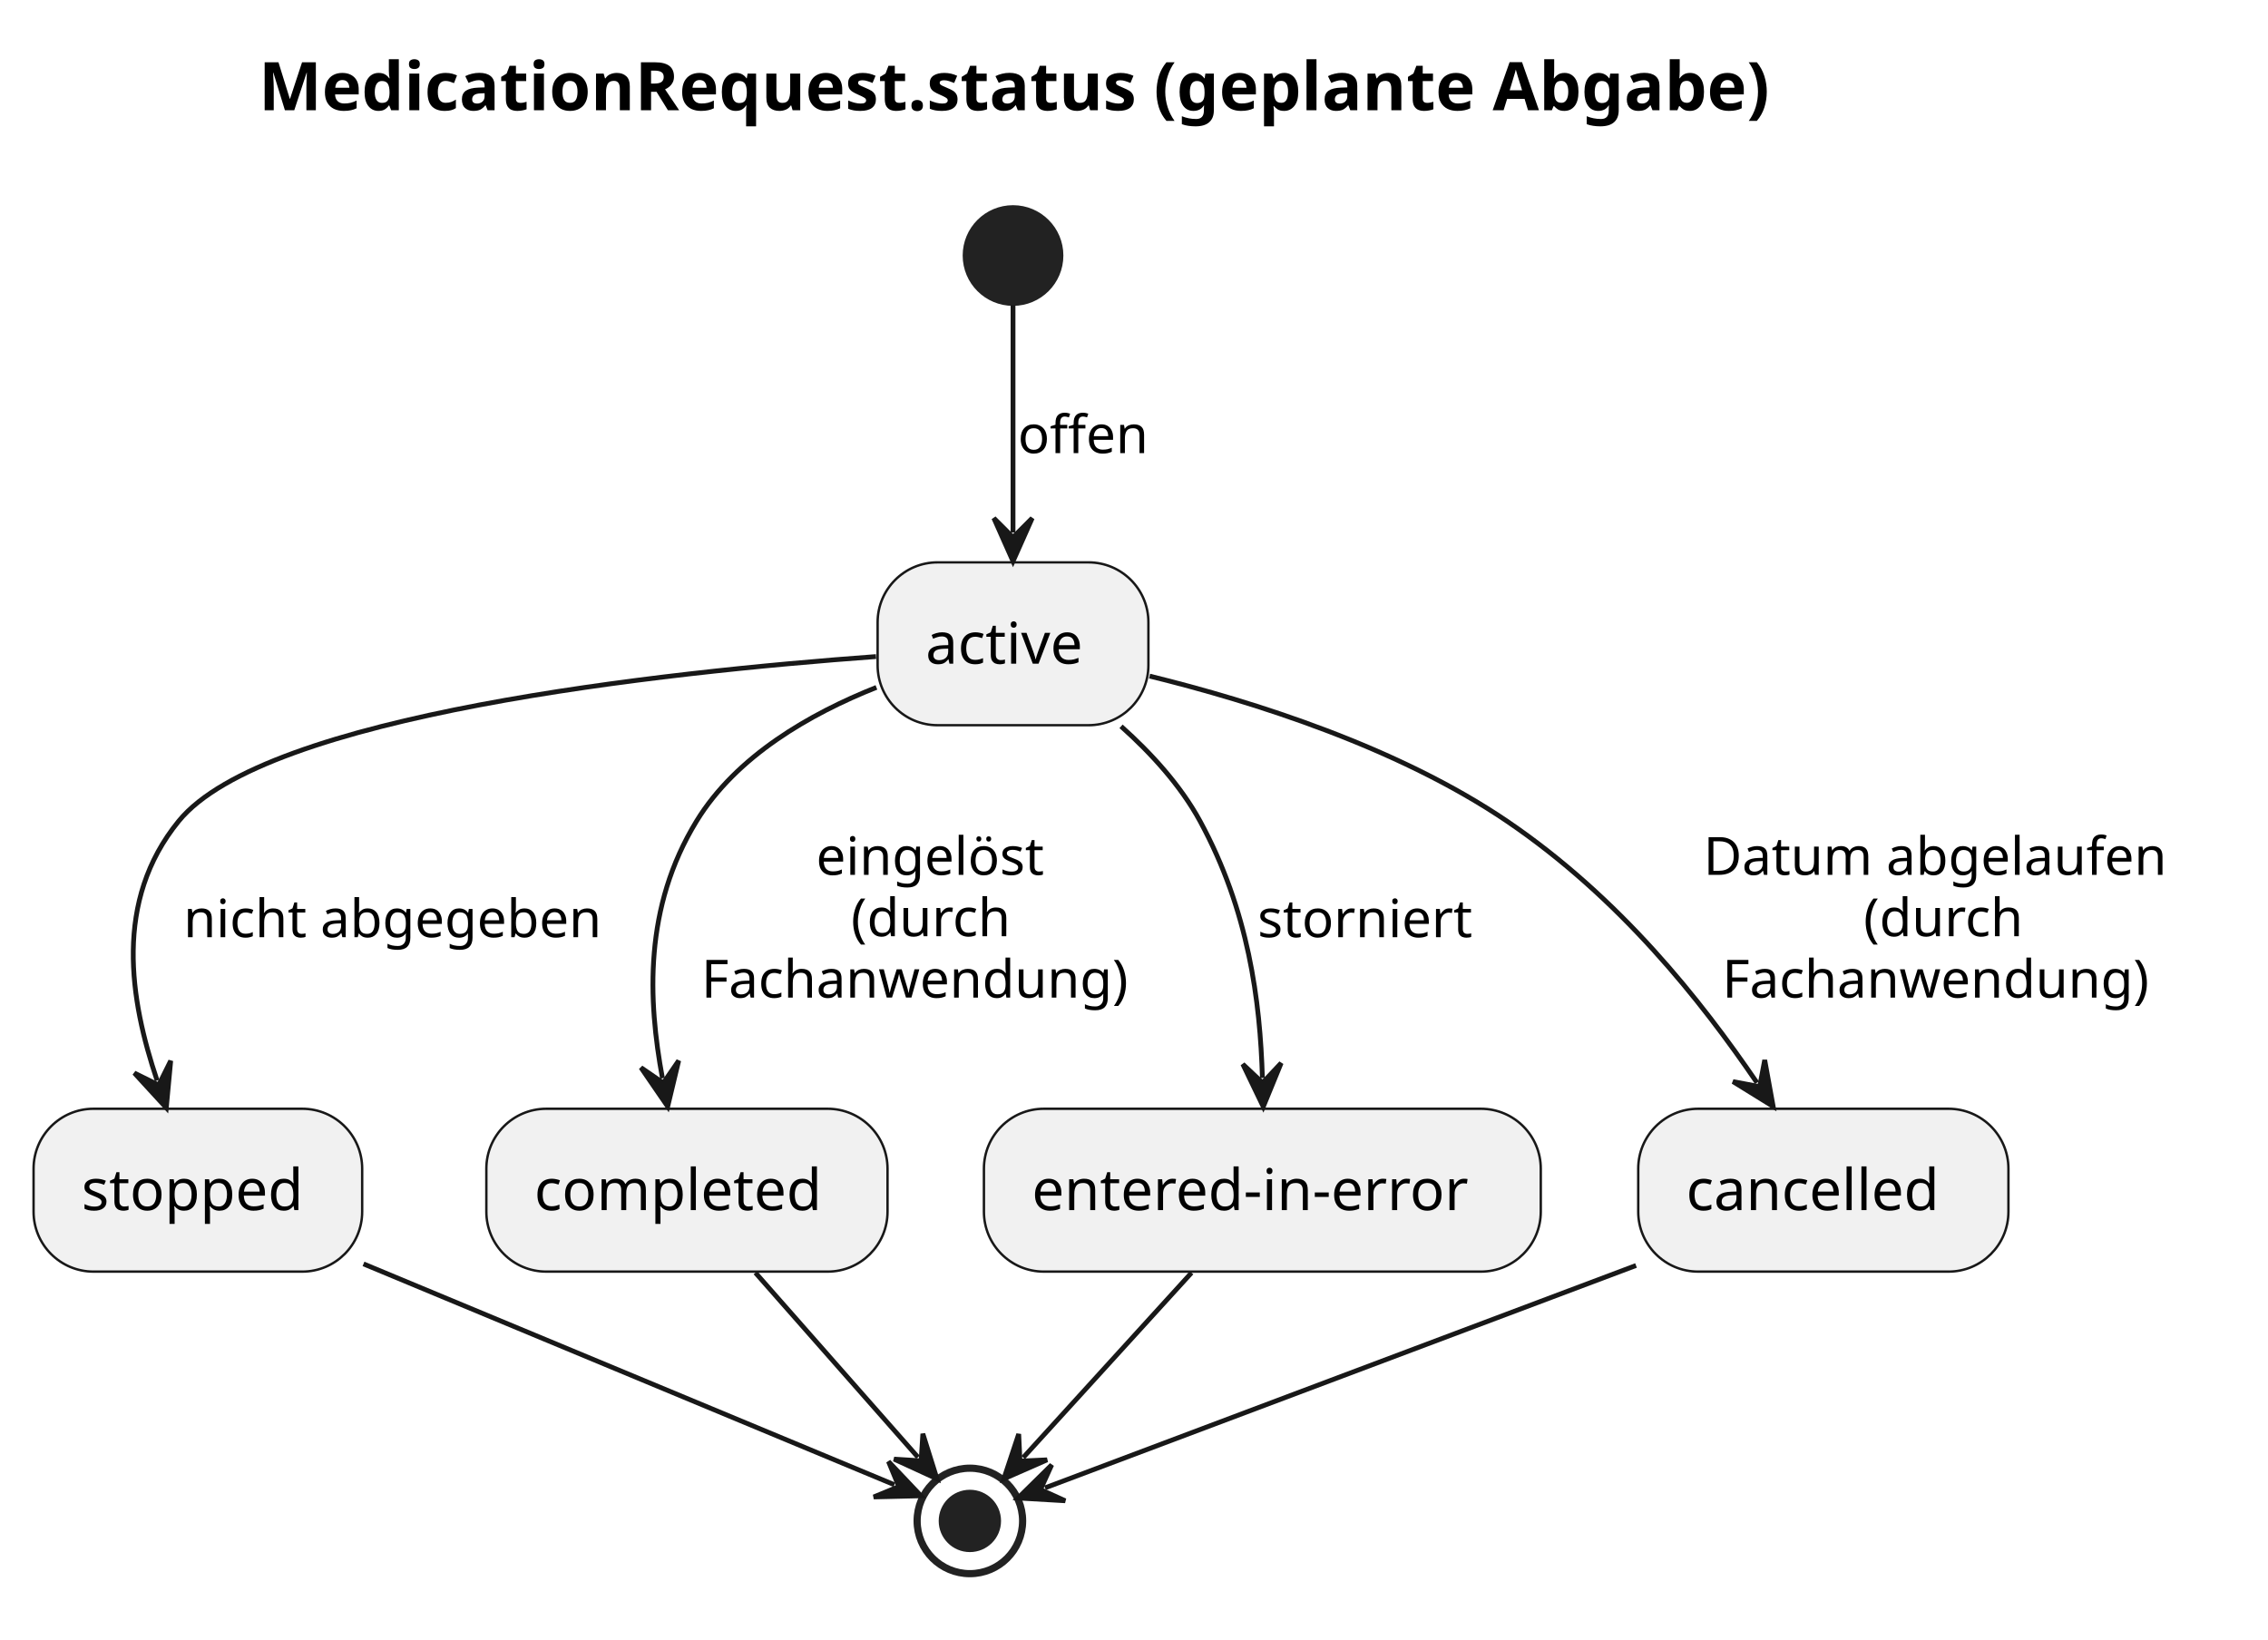
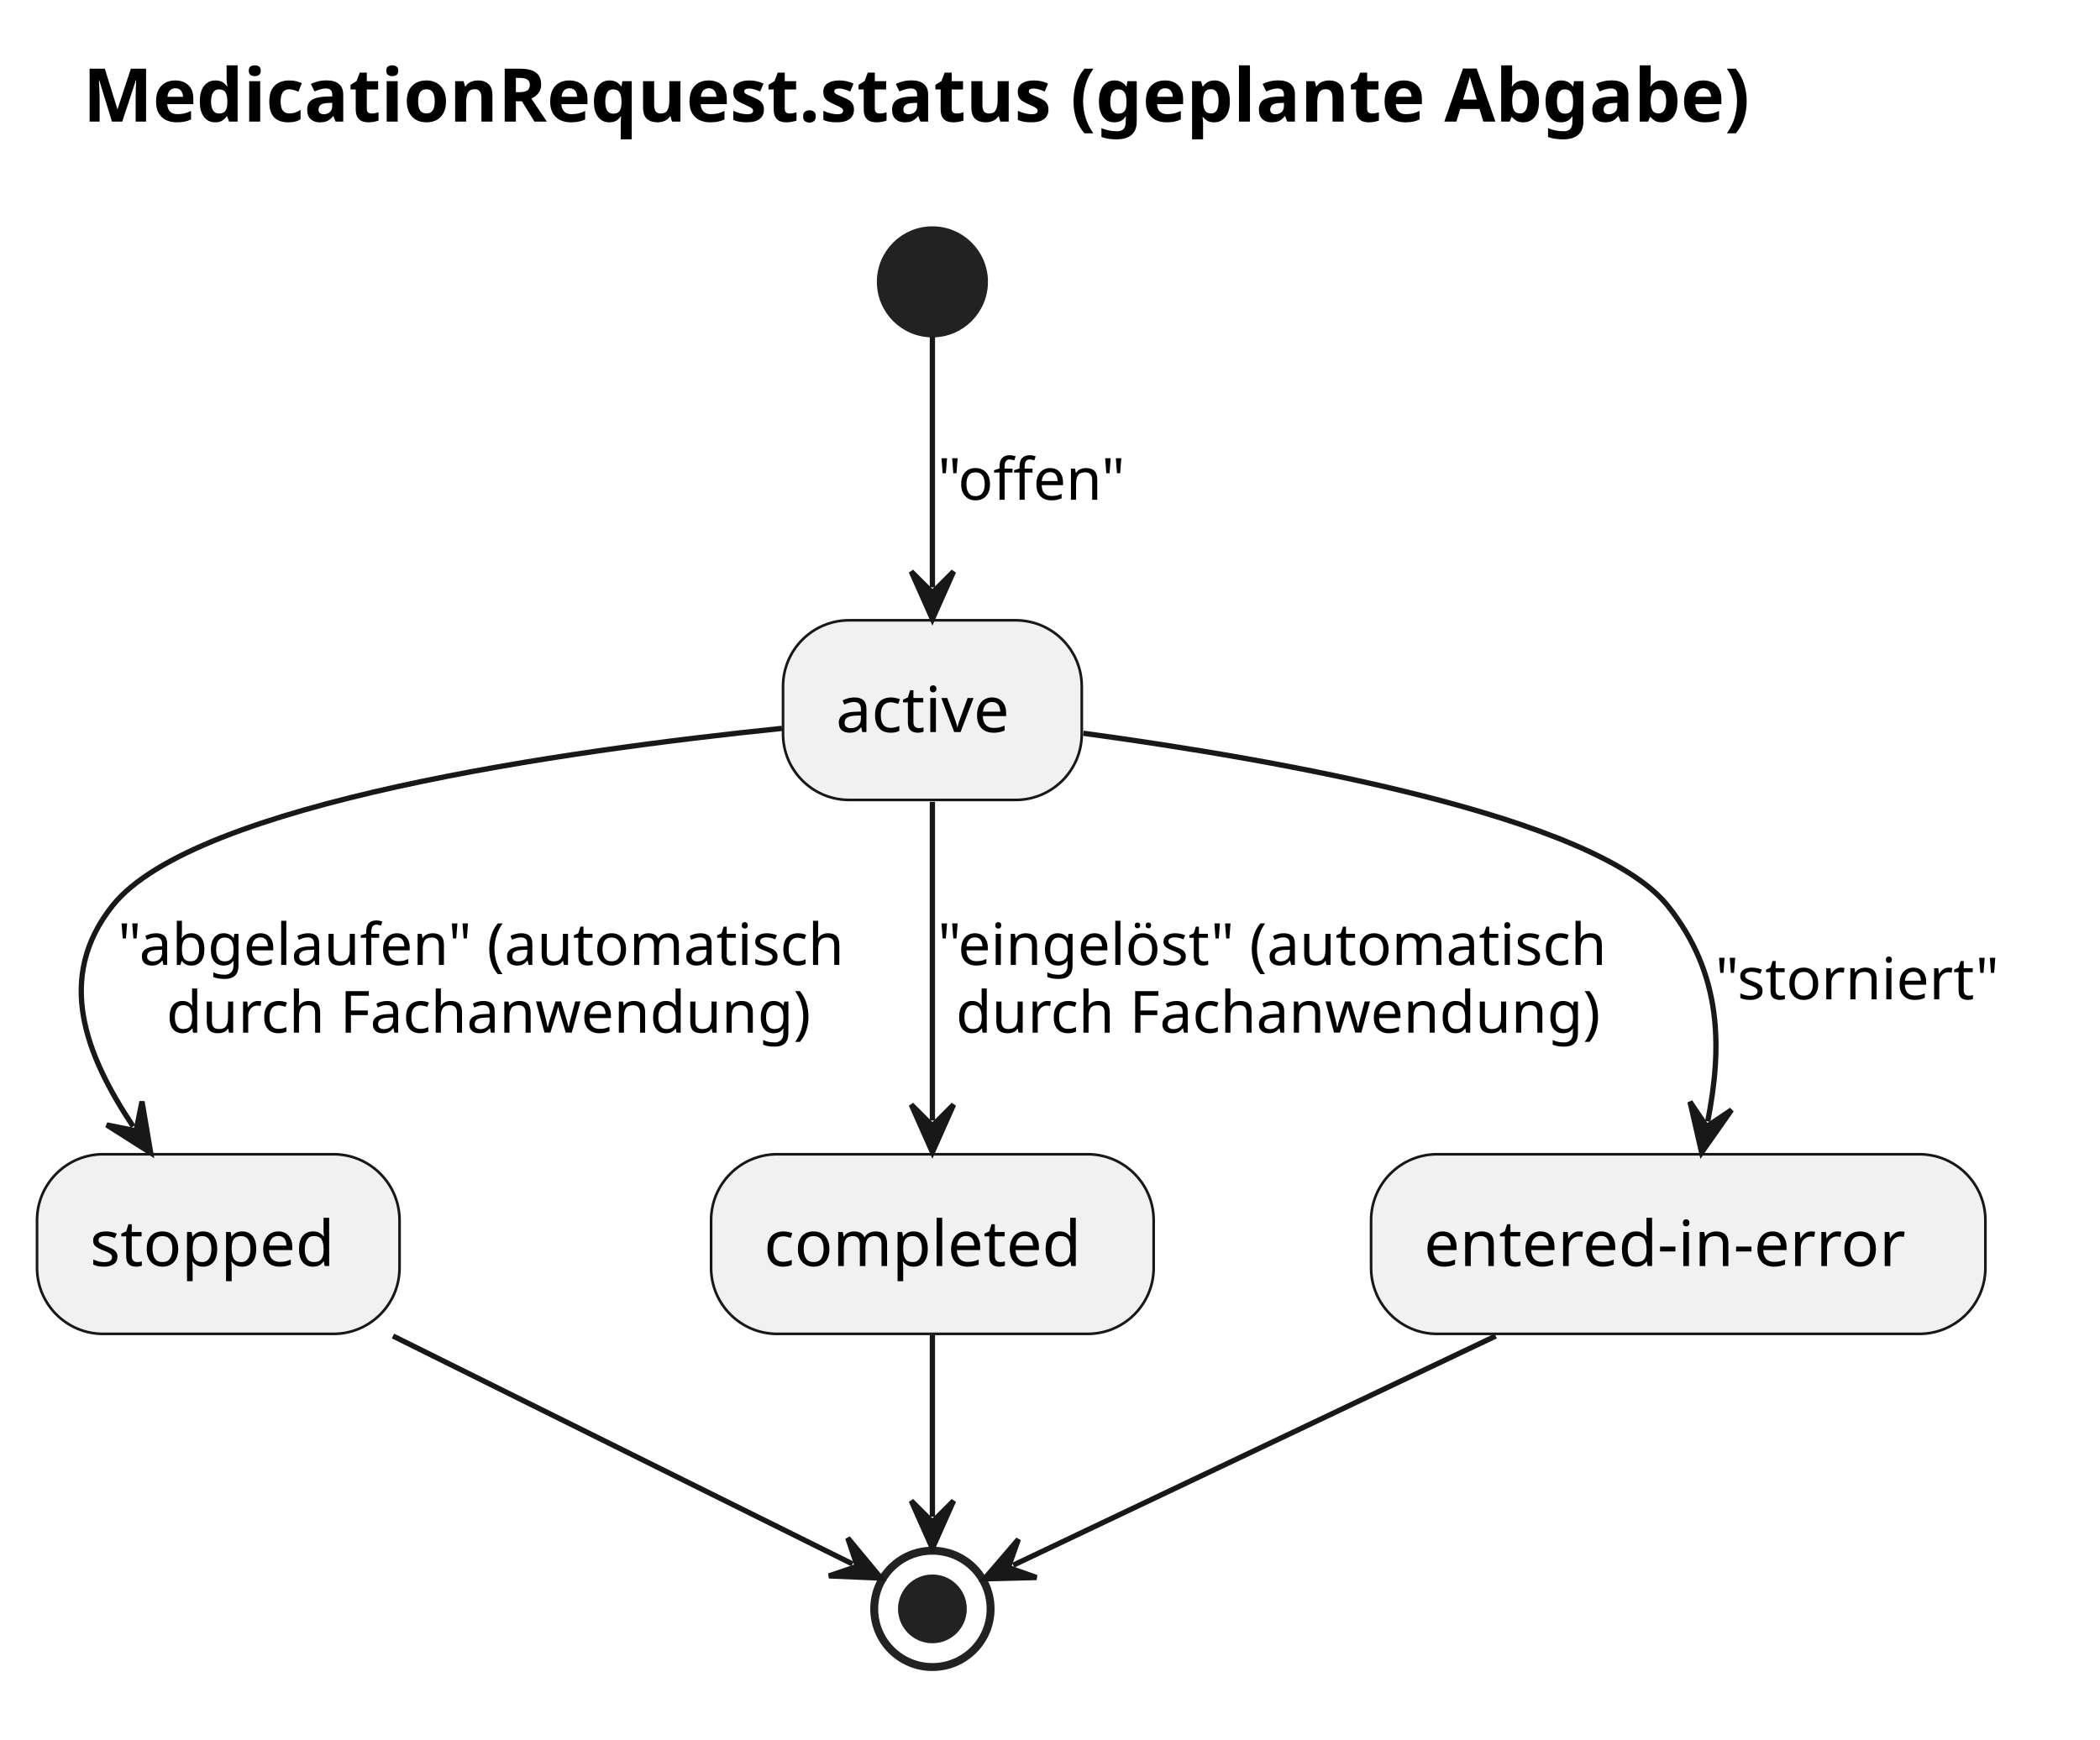
- <svg xmlns="http://www.w3.org/2000/svg" contentStyleType="text/css" data-diagram-type="ACTIVITY" height="342px" preserveAspectRatio="none" style="width:473px;height:342px;background:#FFFFFF;" version="1.1" viewBox="0 0 473 342" width="473px" zoomAndPan="magnify">
+ <svg xmlns="http://www.w3.org/2000/svg" contentStyleType="text/css" data-diagram-type="ACTIVITY" height="329px" preserveAspectRatio="none" style="width:397px;height:329px;background:#FFFFFF;" version="1.1" viewBox="0 0 397 329" width="397px" zoomAndPan="magnify">
  <defs />
  <g>
    <g class="title" data-source-line="1">
-       <text fill="#000000" font-family="sans-serif" font-size="14" font-weight="700" lengthAdjust="spacing" textLength="358.962" x="53.935" y="22.995">MedicationRequest.status (geplante Abgabe)</text>
+       <text fill="#000000" font-family="sans-serif" font-size="14" font-weight="700" lengthAdjust="spacing" textLength="358.962" x="15.677" y="22.995">MedicationRequest.status (geplante Abgabe)</text>
    </g>
    <g class="start_entity" data-qualified-name="start" data-source-line="3" id="ent0002">
-       <ellipse cx="211.27" cy="53.297" fill="#222222" rx="10" ry="10" style="stroke:#222222;stroke-width:1;" />
+       <ellipse cx="176.27" cy="53.297" fill="#222222" rx="10" ry="10" style="stroke:#222222;stroke-width:1;" />
    </g>
-     <rect fill="#F1F1F1" height="33.969" rx="12.5" ry="12.5" style="stroke:#181818;stroke-width:0.5;" width="56.475" x="183.03" y="117.297" />
-     <text fill="#000000" font-family="sans-serif" font-size="12" lengthAdjust="spacing" textLength="36.475" x="193.03" y="138.435">active</text>
-     <rect fill="#F1F1F1" height="33.969" rx="12.5" ry="12.5" style="stroke:#181818;stroke-width:0.5;" width="68.533" x="7" y="231.267" />
-     <text fill="#000000" font-family="sans-serif" font-size="12" lengthAdjust="spacing" textLength="48.533" x="17" y="252.405">stopped</text>
-     <rect fill="#F1F1F1" height="33.969" rx="12.5" ry="12.5" style="stroke:#181818;stroke-width:0.5;" width="83.668" x="101.43" y="231.267" />
-     <text fill="#000000" font-family="sans-serif" font-size="12" lengthAdjust="spacing" textLength="63.668" x="111.43" y="252.405">completed</text>
-     <rect fill="#F1F1F1" height="33.969" rx="12.5" ry="12.5" style="stroke:#181818;stroke-width:0.5;" width="116.135" x="205.2" y="231.267" />
-     <text fill="#000000" font-family="sans-serif" font-size="12" lengthAdjust="spacing" textLength="96.135" x="215.2" y="252.405">entered-in-error</text>
-     <rect fill="#F1F1F1" height="33.969" rx="12.5" ry="12.5" style="stroke:#181818;stroke-width:0.5;" width="77.205" x="341.66" y="231.267" />
-     <text fill="#000000" font-family="sans-serif" font-size="12" lengthAdjust="spacing" textLength="57.205" x="351.66" y="252.405">cancelled</text>
-     <g class="end_entity" data-qualified-name="end" data-source-line="8" id="ent0013">
-       <ellipse cx="202.27" cy="317.237" fill="none" rx="11" ry="11" style="stroke:#222222;stroke-width:1.5;" />
-       <ellipse cx="202.27" cy="317.237" fill="#222222" rx="6" ry="6" style="stroke:#222222;stroke-width:1;" />
+     <rect fill="#F1F1F1" height="33.969" rx="12.5" ry="12.5" style="stroke:#181818;stroke-width:0.5;" width="56.475" x="148.03" y="117.297" />
+     <text fill="#000000" font-family="sans-serif" font-size="12" lengthAdjust="spacing" textLength="36.475" x="158.03" y="138.435">active</text>
+     <rect fill="#F1F1F1" height="33.969" rx="12.5" ry="12.5" style="stroke:#181818;stroke-width:0.5;" width="68.533" x="7" y="218.267" />
+     <text fill="#000000" font-family="sans-serif" font-size="12" lengthAdjust="spacing" textLength="48.533" x="17" y="239.405">stopped</text>
+     <rect fill="#F1F1F1" height="33.969" rx="12.5" ry="12.5" style="stroke:#181818;stroke-width:0.5;" width="83.668" x="134.43" y="218.267" />
+     <text fill="#000000" font-family="sans-serif" font-size="12" lengthAdjust="spacing" textLength="63.668" x="144.43" y="239.405">completed</text>
+     <rect fill="#F1F1F1" height="33.969" rx="12.5" ry="12.5" style="stroke:#181818;stroke-width:0.5;" width="116.135" x="259.2" y="218.267" />
+     <text fill="#000000" font-family="sans-serif" font-size="12" lengthAdjust="spacing" textLength="96.135" x="269.2" y="239.405">entered-in-error</text>
+     <g class="end_entity" data-qualified-name="end" data-source-line="7" id="ent0011">
+       <ellipse cx="176.27" cy="304.237" fill="none" rx="11" ry="11" style="stroke:#222222;stroke-width:1.5;" />
+       <ellipse cx="176.27" cy="304.237" fill="#222222" rx="6" ry="6" style="stroke:#222222;stroke-width:1;" />
    </g>
    <g class="link" data-entity-1="ent0002" data-entity-2="ent0003" data-link-type="dependency" data-source-line="3" id="lnk4">
-       <path d="M211.27,63.667 C211.27,76.827 211.27,94.967 211.27,111.077" fill="none" id="start-to-active" style="stroke:#181818;stroke-width:1;" />
-       <polygon fill="#181818" points="211.27,117.077,215.27,108.077,211.27,112.077,207.27,108.077,211.27,117.077" style="stroke:#181818;stroke-width:1;" />
-       <text fill="#000000" font-family="sans-serif" font-size="11" lengthAdjust="spacing" textLength="28.214" x="212.27" y="94.507">offen</text>
+       <path d="M176.27,63.667 C176.27,76.827 176.27,94.967 176.27,111.077" fill="none" id="start-to-active" style="stroke:#181818;stroke-width:1;" />
+       <polygon fill="#181818" points="176.27,117.077,180.27,108.077,176.27,112.077,172.27,108.077,176.27,117.077" style="stroke:#181818;stroke-width:1;" />
+       <text fill="#000000" font-family="sans-serif" font-size="11" lengthAdjust="spacing" textLength="38.334" x="177.27" y="94.507">"offen"</text>
    </g>
    <g class="link" data-entity-1="ent0003" data-entity-2="ent0005" data-link-type="dependency" data-source-line="4" id="lnk6">
-       <path d="M182.7,136.947 C138.13,140.207 55.28,149.147 37.27,171.267 C23.67,187.967 27.098,208.52 32.767,225.38" fill="none" id="active-to-stopped" style="stroke:#181818;stroke-width:1;" />
-       <polygon fill="#181818" points="34.68,231.067,35.602,221.261,33.086,226.328,28.02,223.811,34.68,231.067" style="stroke:#181818;stroke-width:1;" />
-       <text fill="#000000" font-family="sans-serif" font-size="11" lengthAdjust="spacing" textLength="92.802" x="38.27" y="195.477">nicht abgegeben</text>
+       <path d="M147.82,137.737 C107.47,141.867 36.78,151.747 21.27,171.267 C10.49,184.837 16.07,199.309 25.17,213.009" fill="none" id="active-to-stopped" style="stroke:#181818;stroke-width:1;" />
+       <polygon fill="#181818" points="28.49,218.007,26.842,208.297,25.724,213.842,20.178,212.723,28.49,218.007" style="stroke:#181818;stroke-width:1;" />
+       <text fill="#000000" font-family="sans-serif" font-size="11" lengthAdjust="spacing" textLength="148.092" x="22.27" y="182.477">"abgelaufen" (automatisch</text>
+       <text fill="#000000" font-family="sans-serif" font-size="11" lengthAdjust="spacing" textLength="129.728" x="31.452" y="195.282">durch Fachanwendung)</text>
    </g>
    <g class="link" data-entity-1="ent0003" data-entity-2="ent0007" data-link-type="dependency" data-source-line="5" id="lnk8">
-       <path d="M182.78,143.377 C168.95,148.877 153.57,157.687 145.27,171.267 C134.25,189.277 135.127,208.557 138.157,224.907" fill="none" id="active-to-completed" style="stroke:#181818;stroke-width:1;" />
-       <polygon fill="#181818" points="139.25,230.807,141.543,221.229,138.339,225.891,133.677,222.686,139.25,230.807" style="stroke:#181818;stroke-width:1;" />
-       <text fill="#000000" font-family="sans-serif" font-size="11" lengthAdjust="spacing" textLength="50.376" x="170.198" y="182.477">eingelöst</text>
-       <text fill="#000000" font-family="sans-serif" font-size="11" lengthAdjust="spacing" textLength="35.788" x="177.492" y="195.282">(durch</text>
-       <text fill="#000000" font-family="sans-serif" font-size="11" lengthAdjust="spacing" textLength="94.735" x="146.27" y="208.087">Fachanwendung)</text>
+       <path d="M176.27,151.627 C176.27,169.967 176.27,193.537 176.27,211.887" fill="none" id="active-to-completed" style="stroke:#181818;stroke-width:1;" />
+       <polygon fill="#181818" points="176.27,217.887,180.27,208.887,176.27,212.887,172.27,208.887,176.27,217.887" style="stroke:#181818;stroke-width:1;" />
+       <text fill="#000000" font-family="sans-serif" font-size="11" lengthAdjust="spacing" textLength="136.614" x="177.27" y="182.477">"eingelöst" (automatisch</text>
+       <text fill="#000000" font-family="sans-serif" font-size="11" lengthAdjust="spacing" textLength="129.728" x="180.713" y="195.282">durch Fachanwendung)</text>
    </g>
    <g class="link" data-entity-1="ent0003" data-entity-2="ent0009" data-link-type="dependency" data-source-line="6" id="lnk10">
-       <path d="M233.8,151.497 C240.05,157.077 246.22,163.817 250.27,171.267 C260.42,189.967 262.801,208.75 263.281,224.85" fill="none" id="active-to-entered-in-error" style="stroke:#181818;stroke-width:1;" />
-       <polygon fill="#181818" points="263.46,230.847,267.19,221.732,263.311,225.849,259.194,221.97,263.46,230.847" style="stroke:#181818;stroke-width:1;" />
-       <text fill="#000000" font-family="sans-serif" font-size="11" lengthAdjust="spacing" textLength="46.927" x="262.27" y="195.477">storniert</text>
+       <path d="M204.8,138.657 C241.35,143.617 301.6,154.187 315.27,171.267 C325.65,184.257 325.561,198.138 322.841,212.058" fill="none" id="active-to-entered-in-error" style="stroke:#181818;stroke-width:1;" />
+       <polygon fill="#181818" points="321.69,217.947,327.342,209.881,322.649,213.04,319.49,208.347,321.69,217.947" style="stroke:#181818;stroke-width:1;" />
+       <text fill="#000000" font-family="sans-serif" font-size="11" lengthAdjust="spacing" textLength="57.046" x="324.27" y="188.977">"storniert"</text>
    </g>
-     <g class="link" data-entity-1="ent0003" data-entity-2="ent0011" data-link-type="dependency" data-source-line="7" id="lnk12">
-       <path d="M239.75,141.017 C261.51,146.357 291.53,155.857 314.27,171.267 C337.84,187.257 354.772,208.728 366.422,225.828" fill="none" id="active-to-cancelled" style="stroke:#181818;stroke-width:1;" />
-       <polygon fill="#181818" points="369.8,230.787,368.038,221.097,366.985,226.655,361.427,225.601,369.8,230.787" style="stroke:#181818;stroke-width:1;" />
-       <text fill="#000000" font-family="sans-serif" font-size="11" lengthAdjust="spacing" textLength="102.561" x="355.27" y="182.477">Datum abgelaufen</text>
-       <text fill="#000000" font-family="sans-serif" font-size="11" lengthAdjust="spacing" textLength="35.788" x="388.657" y="195.282">(durch</text>
-       <text fill="#000000" font-family="sans-serif" font-size="11" lengthAdjust="spacing" textLength="94.735" x="359.183" y="208.087">Fachanwendung)</text>
+     <g class="link" data-entity-1="ent0005" data-entity-2="ent0011" data-link-type="dependency" data-source-line="7" id="lnk12">
+       <path d="M74.29,252.637 C104.58,267.667 142.145,286.311 161.175,295.751" fill="none" id="stopped-to-end" style="stroke:#181818;stroke-width:1;" />
+       <polygon fill="#181818" points="166.55,298.417,160.265,290.834,162.071,296.195,156.71,298.001,166.55,298.417" style="stroke:#181818;stroke-width:1;" />
    </g>
-     <g class="link" data-entity-1="ent0005" data-entity-2="ent0013" data-link-type="dependency" data-source-line="8" id="lnk14">
-       <path d="M75.81,263.627 C112.76,278.997 163.62,300.162 186.53,309.692" fill="none" id="stopped-to-end" style="stroke:#181818;stroke-width:1;" />
-       <polygon fill="#181818" points="192.07,311.997,185.297,304.847,187.453,310.077,182.224,312.233,192.07,311.997" style="stroke:#181818;stroke-width:1;" />
+     <g class="link" data-entity-1="ent0009" data-entity-2="ent0011" data-link-type="dependency" data-source-line="8" id="lnk13">
+       <path d="M282.77,252.637 C250.98,267.747 211.24,286.623 191.53,295.983" fill="none" id="entered-in-error-to-end" style="stroke:#181818;stroke-width:1;" />
+       <polygon fill="#181818" points="186.11,298.557,195.956,298.309,190.627,296.412,192.524,291.083,186.11,298.557" style="stroke:#181818;stroke-width:1;" />
    </g>
-     <g class="link" data-entity-1="ent0009" data-entity-2="ent0013" data-link-type="dependency" data-source-line="9" id="lnk15">
-       <path d="M248.5,265.467 C236.09,279.097 222.931,293.552 213.391,304.022" fill="none" id="entered-in-error-to-end" style="stroke:#181818;stroke-width:1;" />
-       <polygon fill="#181818" points="209.35,308.457,218.368,304.498,212.718,304.761,212.455,299.11,209.35,308.457" style="stroke:#181818;stroke-width:1;" />
-     </g>
-     <g class="link" data-entity-1="ent0007" data-entity-2="ent0013" data-link-type="dependency" data-source-line="10" id="lnk16">
-       <path d="M157.55,265.467 C169.55,279.097 182.225,293.484 191.445,303.954" fill="none" id="completed-to-end" style="stroke:#181818;stroke-width:1;" />
-       <polygon fill="#181818" points="195.41,308.457,192.464,299.059,192.106,304.704,186.46,304.346,195.41,308.457" style="stroke:#181818;stroke-width:1;" />
-     </g>
-     <g class="link" data-entity-1="ent0011" data-entity-2="ent0013" data-link-type="dependency" data-source-line="11" id="lnk17">
-       <path d="M341.2,263.957 C299.65,279.587 242.256,301.194 217.936,310.344" fill="none" id="cancelled-to-end" style="stroke:#181818;stroke-width:1;" />
-       <polygon fill="#181818" points="212.32,312.457,222.152,313.031,217,310.696,219.335,305.544,212.32,312.457" style="stroke:#181818;stroke-width:1;" />
+     <g class="link" data-entity-1="ent0007" data-entity-2="ent0011" data-link-type="dependency" data-source-line="9" id="lnk14">
+       <path d="M176.27,252.467 C176.27,265.017 176.27,276.007 176.27,286.807" fill="none" id="completed-to-end" style="stroke:#181818;stroke-width:1;" />
+       <polygon fill="#181818" points="176.27,292.807,180.27,283.807,176.27,287.807,172.27,283.807,176.27,292.807" style="stroke:#181818;stroke-width:1;" />
    </g>
  </g>
</svg>
